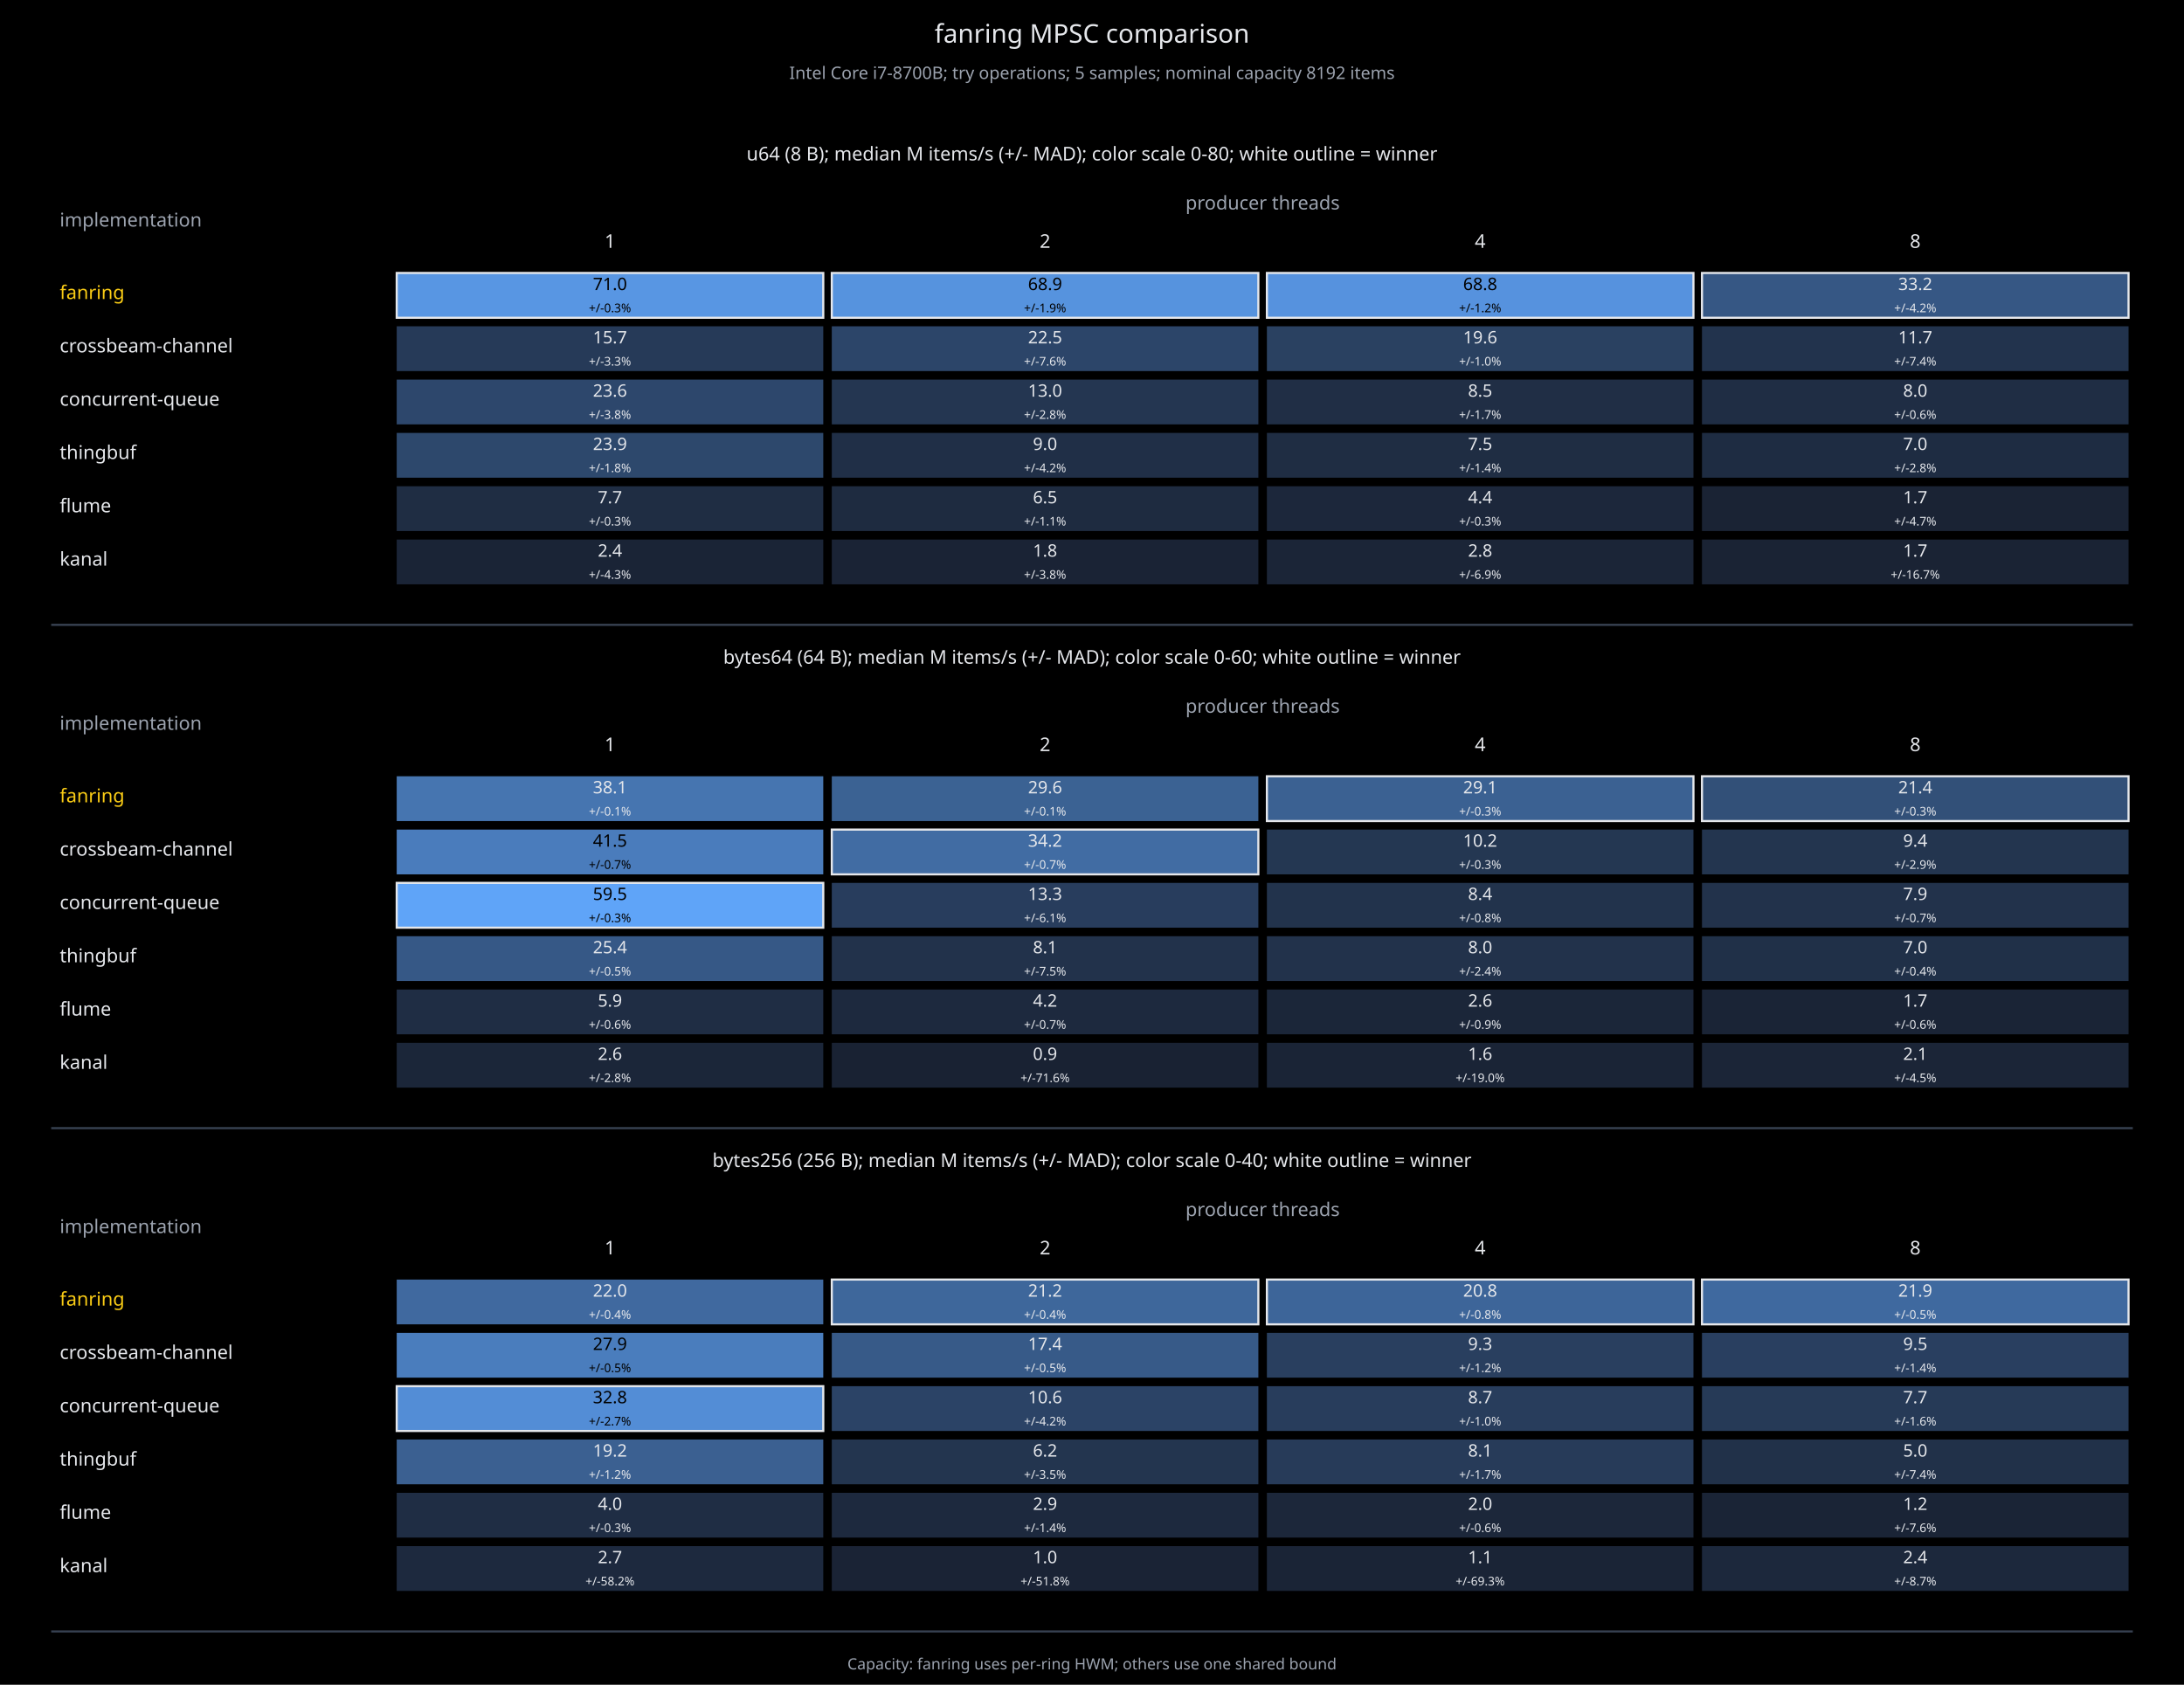
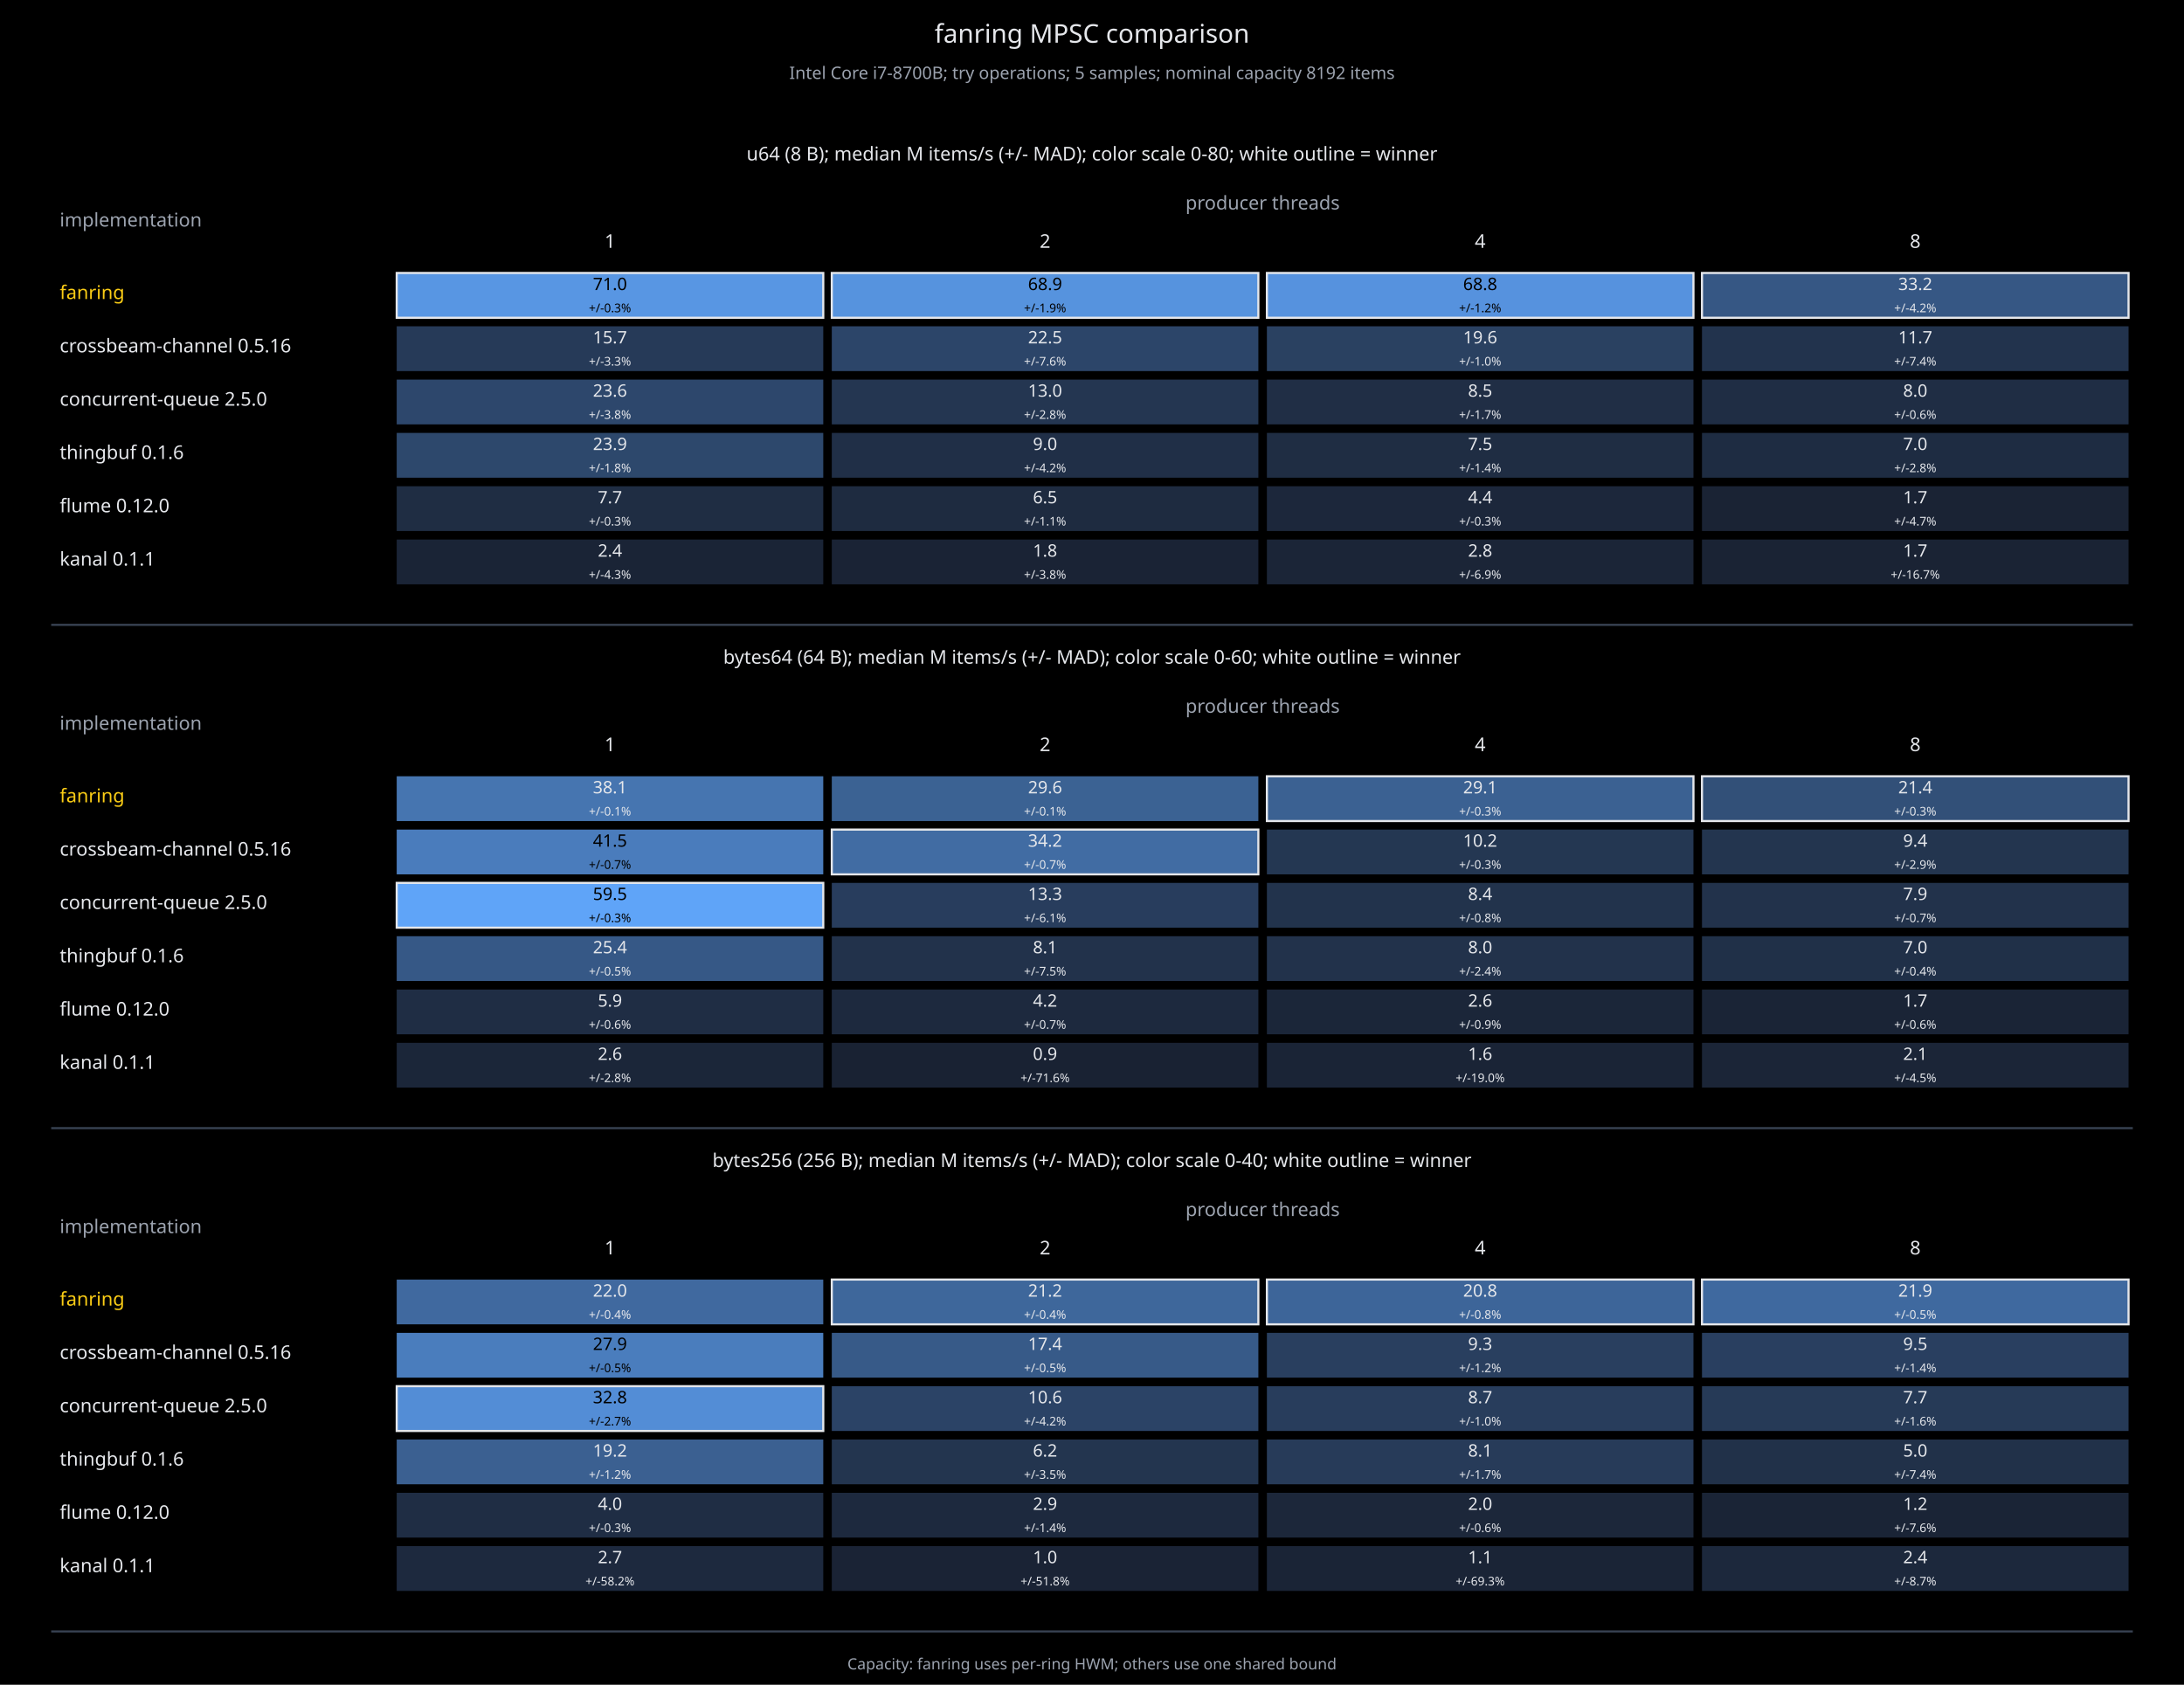
<svg xmlns="http://www.w3.org/2000/svg" width="1024" height="790" viewBox="0 0 1024 790">
  <rect x="0" y="0" width="1024" height="790" opacity="1" fill="#000000" stroke="none" />
  <text x="512" y="17" dy="0.5ex" text-anchor="middle" font-family="sans-serif" font-size="12.097" opacity="1" fill="#E5E7EB">
fanring MPSC comparison
</text>
  <text x="512" y="35" dy="0.5ex" text-anchor="middle" font-family="sans-serif" font-size="8.065" opacity="1" fill="#9CA3AF">
Intel Core i7-8700B; try operations; 5 samples; nominal capacity 8192 items
</text>
  <text x="512" y="73" dy="0.5ex" text-anchor="middle" font-family="sans-serif" font-size="8.871" opacity="1" fill="#E5E7EB">
u64 (8 B); median M items/s (+/- MAD); color scale 0-80; white outline = winner
</text>
  <text x="28" y="104" dy="0.5ex" text-anchor="start" font-family="sans-serif" font-size="8.871" opacity="1" fill="#9CA3AF">
implementation
</text>
  <text x="592" y="96" dy="0.5ex" text-anchor="middle" font-family="sans-serif" font-size="8.871" opacity="1" fill="#9CA3AF">
producer threads
</text>
  <text x="286" y="114" dy="0.5ex" text-anchor="middle" font-family="sans-serif" font-size="8.871" opacity="1" fill="#E5E7EB">
1
</text>
  <text x="490" y="114" dy="0.5ex" text-anchor="middle" font-family="sans-serif" font-size="8.871" opacity="1" fill="#E5E7EB">
2
</text>
  <text x="694" y="114" dy="0.5ex" text-anchor="middle" font-family="sans-serif" font-size="8.871" opacity="1" fill="#E5E7EB">
4
</text>
  <text x="898" y="114" dy="0.5ex" text-anchor="middle" font-family="sans-serif" font-size="8.871" opacity="1" fill="#E5E7EB">
8
</text>
  <text x="28" y="138" dy="0.5ex" text-anchor="start" font-family="sans-serif" font-size="8.871" opacity="1" fill="#FACC15">
fanring
</text>
  <rect x="186" y="128" width="200" height="21" opacity="1" fill="#5896E3" stroke="none" />
  <rect x="186" y="128" width="200" height="21" opacity="1" fill="none" stroke="#E5E7EB" />
  <text x="286" y="134" dy="0.5ex" text-anchor="middle" font-family="sans-serif" font-size="8.065" opacity="1" fill="#000000">
71.0
</text>
  <text x="286" y="145" dy="0.5ex" text-anchor="middle" font-family="sans-serif" font-size="5.645" opacity="1" fill="#000000">
+/-0.3%
</text>
  <rect x="390" y="128" width="200" height="21" opacity="1" fill="#5693DE" stroke="none" />
  <rect x="390" y="128" width="200" height="21" opacity="1" fill="none" stroke="#E5E7EB" />
  <text x="490" y="134" dy="0.5ex" text-anchor="middle" font-family="sans-serif" font-size="8.065" opacity="1" fill="#000000">
68.9
</text>
  <text x="490" y="145" dy="0.5ex" text-anchor="middle" font-family="sans-serif" font-size="5.645" opacity="1" fill="#000000">
+/-1.9%
</text>
  <rect x="594" y="128" width="200" height="21" opacity="1" fill="#5692DE" stroke="none" />
  <rect x="594" y="128" width="200" height="21" opacity="1" fill="none" stroke="#E5E7EB" />
  <text x="694" y="134" dy="0.5ex" text-anchor="middle" font-family="sans-serif" font-size="8.065" opacity="1" fill="#000000">
68.8
</text>
  <text x="694" y="145" dy="0.5ex" text-anchor="middle" font-family="sans-serif" font-size="5.645" opacity="1" fill="#000000">
+/-1.2%
</text>
  <rect x="798" y="128" width="200" height="21" opacity="1" fill="#365784" stroke="none" />
  <rect x="798" y="128" width="200" height="21" opacity="1" fill="none" stroke="#E5E7EB" />
  <text x="898" y="134" dy="0.5ex" text-anchor="middle" font-family="sans-serif" font-size="8.065" opacity="1" fill="#E5E7EB">
33.2
</text>
  <text x="898" y="145" dy="0.5ex" text-anchor="middle" font-family="sans-serif" font-size="5.645" opacity="1" fill="#E5E7EB">
+/-4.2%
</text>
  <text x="28" y="163" dy="0.5ex" text-anchor="start" font-family="sans-serif" font-size="8.871" opacity="1" fill="#E5E7EB">
- crossbeam-channel
+ crossbeam-channel 0.5.16
</text>
  <rect x="186" y="153" width="200" height="21" opacity="1" fill="#263A58" stroke="none" />
  <text x="286" y="159" dy="0.5ex" text-anchor="middle" font-family="sans-serif" font-size="8.065" opacity="1" fill="#E5E7EB">
15.7
</text>
  <text x="286" y="170" dy="0.5ex" text-anchor="middle" font-family="sans-serif" font-size="5.645" opacity="1" fill="#E5E7EB">
+/-3.3%
</text>
  <rect x="390" y="153" width="200" height="21" opacity="1" fill="#2C4569" stroke="none" />
  <text x="490" y="159" dy="0.5ex" text-anchor="middle" font-family="sans-serif" font-size="8.065" opacity="1" fill="#E5E7EB">
22.5
</text>
  <text x="490" y="170" dy="0.5ex" text-anchor="middle" font-family="sans-serif" font-size="5.645" opacity="1" fill="#E5E7EB">
+/-7.6%
</text>
  <rect x="594" y="153" width="200" height="21" opacity="1" fill="#2A4161" stroke="none" />
  <text x="694" y="159" dy="0.5ex" text-anchor="middle" font-family="sans-serif" font-size="8.065" opacity="1" fill="#E5E7EB">
19.6
</text>
  <text x="694" y="170" dy="0.5ex" text-anchor="middle" font-family="sans-serif" font-size="5.645" opacity="1" fill="#E5E7EB">
+/-1.0%
</text>
  <rect x="798" y="153" width="200" height="21" opacity="1" fill="#22334D" stroke="none" />
  <text x="898" y="159" dy="0.5ex" text-anchor="middle" font-family="sans-serif" font-size="8.065" opacity="1" fill="#E5E7EB">
11.7
</text>
  <text x="898" y="170" dy="0.5ex" text-anchor="middle" font-family="sans-serif" font-size="5.645" opacity="1" fill="#E5E7EB">
+/-7.4%
</text>
  <text x="28" y="188" dy="0.5ex" text-anchor="start" font-family="sans-serif" font-size="8.871" opacity="1" fill="#E5E7EB">
- concurrent-queue
+ concurrent-queue 2.5.0
</text>
  <rect x="186" y="178" width="200" height="21" opacity="1" fill="#2D476C" stroke="none" />
  <text x="286" y="184" dy="0.5ex" text-anchor="middle" font-family="sans-serif" font-size="8.065" opacity="1" fill="#E5E7EB">
23.6
</text>
  <text x="286" y="195" dy="0.5ex" text-anchor="middle" font-family="sans-serif" font-size="5.645" opacity="1" fill="#E5E7EB">
+/-3.8%
</text>
  <rect x="390" y="178" width="200" height="21" opacity="1" fill="#243651" stroke="none" />
  <text x="490" y="184" dy="0.5ex" text-anchor="middle" font-family="sans-serif" font-size="8.065" opacity="1" fill="#E5E7EB">
13.0
</text>
  <text x="490" y="195" dy="0.5ex" text-anchor="middle" font-family="sans-serif" font-size="5.645" opacity="1" fill="#E5E7EB">
+/-2.8%
</text>
  <rect x="594" y="178" width="200" height="21" opacity="1" fill="#202E45" stroke="none" />
  <text x="694" y="184" dy="0.5ex" text-anchor="middle" font-family="sans-serif" font-size="8.065" opacity="1" fill="#E5E7EB">
8.5
</text>
  <text x="694" y="195" dy="0.5ex" text-anchor="middle" font-family="sans-serif" font-size="5.645" opacity="1" fill="#E5E7EB">
+/-1.7%
</text>
  <rect x="798" y="178" width="200" height="21" opacity="1" fill="#1F2D44" stroke="none" />
  <text x="898" y="184" dy="0.5ex" text-anchor="middle" font-family="sans-serif" font-size="8.065" opacity="1" fill="#E5E7EB">
8.0
</text>
  <text x="898" y="195" dy="0.5ex" text-anchor="middle" font-family="sans-serif" font-size="5.645" opacity="1" fill="#E5E7EB">
+/-0.6%
</text>
  <text x="28" y="213" dy="0.5ex" text-anchor="start" font-family="sans-serif" font-size="8.871" opacity="1" fill="#E5E7EB">
- thingbuf
+ thingbuf 0.1.6
</text>
  <rect x="186" y="203" width="200" height="21" opacity="1" fill="#2D486C" stroke="none" />
  <text x="286" y="209" dy="0.5ex" text-anchor="middle" font-family="sans-serif" font-size="8.065" opacity="1" fill="#E5E7EB">
23.9
</text>
  <text x="286" y="220" dy="0.5ex" text-anchor="middle" font-family="sans-serif" font-size="5.645" opacity="1" fill="#E5E7EB">
+/-1.8%
</text>
  <rect x="390" y="203" width="200" height="21" opacity="1" fill="#202F47" stroke="none" />
  <text x="490" y="209" dy="0.5ex" text-anchor="middle" font-family="sans-serif" font-size="8.065" opacity="1" fill="#E5E7EB">
9.0
</text>
  <text x="490" y="220" dy="0.5ex" text-anchor="middle" font-family="sans-serif" font-size="5.645" opacity="1" fill="#E5E7EB">
+/-4.2%
</text>
  <rect x="594" y="203" width="200" height="21" opacity="1" fill="#1F2D43" stroke="none" />
  <text x="694" y="209" dy="0.5ex" text-anchor="middle" font-family="sans-serif" font-size="8.065" opacity="1" fill="#E5E7EB">
7.5
</text>
  <text x="694" y="220" dy="0.5ex" text-anchor="middle" font-family="sans-serif" font-size="5.645" opacity="1" fill="#E5E7EB">
+/-1.4%
</text>
  <rect x="798" y="203" width="200" height="21" opacity="1" fill="#1E2C42" stroke="none" />
  <text x="898" y="209" dy="0.5ex" text-anchor="middle" font-family="sans-serif" font-size="8.065" opacity="1" fill="#E5E7EB">
7.0
</text>
  <text x="898" y="220" dy="0.5ex" text-anchor="middle" font-family="sans-serif" font-size="5.645" opacity="1" fill="#E5E7EB">
+/-2.8%
</text>
  <text x="28" y="238" dy="0.5ex" text-anchor="start" font-family="sans-serif" font-size="8.871" opacity="1" fill="#E5E7EB">
- flume
+ flume 0.12.0
</text>
  <rect x="186" y="228" width="200" height="21" opacity="1" fill="#1F2D43" stroke="none" />
  <text x="286" y="234" dy="0.5ex" text-anchor="middle" font-family="sans-serif" font-size="8.065" opacity="1" fill="#E5E7EB">
7.7
</text>
  <text x="286" y="245" dy="0.5ex" text-anchor="middle" font-family="sans-serif" font-size="5.645" opacity="1" fill="#E5E7EB">
+/-0.3%
</text>
  <rect x="390" y="228" width="200" height="21" opacity="1" fill="#1E2B40" stroke="none" />
  <text x="490" y="234" dy="0.5ex" text-anchor="middle" font-family="sans-serif" font-size="8.065" opacity="1" fill="#E5E7EB">
6.5
</text>
  <text x="490" y="245" dy="0.5ex" text-anchor="middle" font-family="sans-serif" font-size="5.645" opacity="1" fill="#E5E7EB">
+/-1.1%
</text>
  <rect x="594" y="228" width="200" height="21" opacity="1" fill="#1C273B" stroke="none" />
  <text x="694" y="234" dy="0.5ex" text-anchor="middle" font-family="sans-serif" font-size="8.065" opacity="1" fill="#E5E7EB">
4.4
</text>
  <text x="694" y="245" dy="0.5ex" text-anchor="middle" font-family="sans-serif" font-size="5.645" opacity="1" fill="#E5E7EB">
+/-0.3%
</text>
  <rect x="798" y="228" width="200" height="21" opacity="1" fill="#1A2334" stroke="none" />
  <text x="898" y="234" dy="0.5ex" text-anchor="middle" font-family="sans-serif" font-size="8.065" opacity="1" fill="#E5E7EB">
1.7
</text>
  <text x="898" y="245" dy="0.5ex" text-anchor="middle" font-family="sans-serif" font-size="5.645" opacity="1" fill="#E5E7EB">
+/-4.7%
</text>
  <text x="28" y="263" dy="0.5ex" text-anchor="start" font-family="sans-serif" font-size="8.871" opacity="1" fill="#E5E7EB">
- kanal
+ kanal 0.1.1
</text>
  <rect x="186" y="253" width="200" height="21" opacity="1" fill="#1A2436" stroke="none" />
  <text x="286" y="259" dy="0.5ex" text-anchor="middle" font-family="sans-serif" font-size="8.065" opacity="1" fill="#E5E7EB">
2.4
</text>
  <text x="286" y="270" dy="0.5ex" text-anchor="middle" font-family="sans-serif" font-size="5.645" opacity="1" fill="#E5E7EB">
+/-4.3%
</text>
  <rect x="390" y="253" width="200" height="21" opacity="1" fill="#1A2335" stroke="none" />
  <text x="490" y="259" dy="0.5ex" text-anchor="middle" font-family="sans-serif" font-size="8.065" opacity="1" fill="#E5E7EB">
1.8
</text>
  <text x="490" y="270" dy="0.5ex" text-anchor="middle" font-family="sans-serif" font-size="5.645" opacity="1" fill="#E5E7EB">
+/-3.8%
</text>
  <rect x="594" y="253" width="200" height="21" opacity="1" fill="#1B2537" stroke="none" />
  <text x="694" y="259" dy="0.5ex" text-anchor="middle" font-family="sans-serif" font-size="8.065" opacity="1" fill="#E5E7EB">
2.8
</text>
  <text x="694" y="270" dy="0.5ex" text-anchor="middle" font-family="sans-serif" font-size="5.645" opacity="1" fill="#E5E7EB">
+/-6.9%
</text>
  <rect x="798" y="253" width="200" height="21" opacity="1" fill="#1A2334" stroke="none" />
  <text x="898" y="259" dy="0.5ex" text-anchor="middle" font-family="sans-serif" font-size="8.065" opacity="1" fill="#E5E7EB">
1.7
</text>
  <text x="898" y="270" dy="0.5ex" text-anchor="middle" font-family="sans-serif" font-size="5.645" opacity="1" fill="#E5E7EB">
+/-16.7%
</text>
  <polyline fill="none" opacity="1" stroke="#374151" stroke-width="1" points="24,293 1000,293 " />
  <text x="512" y="309" dy="0.5ex" text-anchor="middle" font-family="sans-serif" font-size="8.871" opacity="1" fill="#E5E7EB">
bytes64 (64 B); median M items/s (+/- MAD); color scale 0-60; white outline = winner
</text>
  <text x="28" y="340" dy="0.5ex" text-anchor="start" font-family="sans-serif" font-size="8.871" opacity="1" fill="#9CA3AF">
implementation
</text>
  <text x="592" y="332" dy="0.5ex" text-anchor="middle" font-family="sans-serif" font-size="8.871" opacity="1" fill="#9CA3AF">
producer threads
</text>
  <text x="286" y="350" dy="0.5ex" text-anchor="middle" font-family="sans-serif" font-size="8.871" opacity="1" fill="#E5E7EB">
1
</text>
  <text x="490" y="350" dy="0.5ex" text-anchor="middle" font-family="sans-serif" font-size="8.871" opacity="1" fill="#E5E7EB">
2
</text>
  <text x="694" y="350" dy="0.5ex" text-anchor="middle" font-family="sans-serif" font-size="8.871" opacity="1" fill="#E5E7EB">
4
</text>
  <text x="898" y="350" dy="0.5ex" text-anchor="middle" font-family="sans-serif" font-size="8.871" opacity="1" fill="#E5E7EB">
8
</text>
  <text x="28" y="374" dy="0.5ex" text-anchor="start" font-family="sans-serif" font-size="8.871" opacity="1" fill="#FACC15">
fanring
</text>
  <rect x="186" y="364" width="200" height="21" opacity="1" fill="#4675B0" stroke="none" />
  <text x="286" y="370" dy="0.5ex" text-anchor="middle" font-family="sans-serif" font-size="8.065" opacity="1" fill="#E5E7EB">
38.1
</text>
  <text x="286" y="381" dy="0.5ex" text-anchor="middle" font-family="sans-serif" font-size="5.645" opacity="1" fill="#E5E7EB">
+/-0.1%
</text>
  <rect x="390" y="364" width="200" height="21" opacity="1" fill="#3B6293" stroke="none" />
  <text x="490" y="370" dy="0.5ex" text-anchor="middle" font-family="sans-serif" font-size="8.065" opacity="1" fill="#E5E7EB">
29.6
</text>
  <text x="490" y="381" dy="0.5ex" text-anchor="middle" font-family="sans-serif" font-size="5.645" opacity="1" fill="#E5E7EB">
+/-0.1%
</text>
  <rect x="594" y="364" width="200" height="21" opacity="1" fill="#3B6192" stroke="none" />
  <rect x="594" y="364" width="200" height="21" opacity="1" fill="none" stroke="#E5E7EB" />
  <text x="694" y="370" dy="0.5ex" text-anchor="middle" font-family="sans-serif" font-size="8.065" opacity="1" fill="#E5E7EB">
29.1
</text>
  <text x="694" y="381" dy="0.5ex" text-anchor="middle" font-family="sans-serif" font-size="5.645" opacity="1" fill="#E5E7EB">
+/-0.3%
</text>
  <rect x="798" y="364" width="200" height="21" opacity="1" fill="#325078" stroke="none" />
  <rect x="798" y="364" width="200" height="21" opacity="1" fill="none" stroke="#E5E7EB" />
  <text x="898" y="370" dy="0.5ex" text-anchor="middle" font-family="sans-serif" font-size="8.065" opacity="1" fill="#E5E7EB">
21.4
</text>
  <text x="898" y="381" dy="0.5ex" text-anchor="middle" font-family="sans-serif" font-size="5.645" opacity="1" fill="#E5E7EB">
+/-0.3%
</text>
  <text x="28" y="399" dy="0.5ex" text-anchor="start" font-family="sans-serif" font-size="8.871" opacity="1" fill="#E5E7EB">
- crossbeam-channel
+ crossbeam-channel 0.5.16
</text>
  <rect x="186" y="389" width="200" height="21" opacity="1" fill="#4A7CBC" stroke="none" />
  <text x="286" y="395" dy="0.5ex" text-anchor="middle" font-family="sans-serif" font-size="8.065" opacity="1" fill="#000000">
41.5
</text>
  <text x="286" y="406" dy="0.5ex" text-anchor="middle" font-family="sans-serif" font-size="5.645" opacity="1" fill="#000000">
+/-0.7%
</text>
  <rect x="390" y="389" width="200" height="21" opacity="1" fill="#416CA3" stroke="none" />
  <rect x="390" y="389" width="200" height="21" opacity="1" fill="none" stroke="#E5E7EB" />
  <text x="490" y="395" dy="0.5ex" text-anchor="middle" font-family="sans-serif" font-size="8.065" opacity="1" fill="#E5E7EB">
34.2
</text>
  <text x="490" y="406" dy="0.5ex" text-anchor="middle" font-family="sans-serif" font-size="5.645" opacity="1" fill="#E5E7EB">
+/-0.7%
</text>
  <rect x="594" y="389" width="200" height="21" opacity="1" fill="#243752" stroke="none" />
  <text x="694" y="395" dy="0.5ex" text-anchor="middle" font-family="sans-serif" font-size="8.065" opacity="1" fill="#E5E7EB">
10.2
</text>
  <text x="694" y="406" dy="0.5ex" text-anchor="middle" font-family="sans-serif" font-size="5.645" opacity="1" fill="#E5E7EB">
+/-0.3%
</text>
  <rect x="798" y="389" width="200" height="21" opacity="1" fill="#23354F" stroke="none" />
  <text x="898" y="395" dy="0.5ex" text-anchor="middle" font-family="sans-serif" font-size="8.065" opacity="1" fill="#E5E7EB">
9.4
</text>
  <text x="898" y="406" dy="0.5ex" text-anchor="middle" font-family="sans-serif" font-size="5.645" opacity="1" fill="#E5E7EB">
+/-2.9%
</text>
  <text x="28" y="424" dy="0.5ex" text-anchor="start" font-family="sans-serif" font-size="8.871" opacity="1" fill="#E5E7EB">
- concurrent-queue
+ concurrent-queue 2.5.0
</text>
  <rect x="186" y="414" width="200" height="21" opacity="1" fill="#5FA4F8" stroke="none" />
  <rect x="186" y="414" width="200" height="21" opacity="1" fill="none" stroke="#E5E7EB" />
  <text x="286" y="420" dy="0.5ex" text-anchor="middle" font-family="sans-serif" font-size="8.065" opacity="1" fill="#000000">
59.5
</text>
  <text x="286" y="431" dy="0.5ex" text-anchor="middle" font-family="sans-serif" font-size="5.645" opacity="1" fill="#000000">
+/-0.3%
</text>
  <rect x="390" y="414" width="200" height="21" opacity="1" fill="#283D5D" stroke="none" />
  <text x="490" y="420" dy="0.5ex" text-anchor="middle" font-family="sans-serif" font-size="8.065" opacity="1" fill="#E5E7EB">
13.3
</text>
  <text x="490" y="431" dy="0.5ex" text-anchor="middle" font-family="sans-serif" font-size="5.645" opacity="1" fill="#E5E7EB">
+/-6.1%
</text>
  <rect x="594" y="414" width="200" height="21" opacity="1" fill="#22334C" stroke="none" />
  <text x="694" y="420" dy="0.5ex" text-anchor="middle" font-family="sans-serif" font-size="8.065" opacity="1" fill="#E5E7EB">
8.4
</text>
  <text x="694" y="431" dy="0.5ex" text-anchor="middle" font-family="sans-serif" font-size="5.645" opacity="1" fill="#E5E7EB">
+/-0.8%
</text>
  <rect x="798" y="414" width="200" height="21" opacity="1" fill="#22324B" stroke="none" />
  <text x="898" y="420" dy="0.5ex" text-anchor="middle" font-family="sans-serif" font-size="8.065" opacity="1" fill="#E5E7EB">
7.9
</text>
  <text x="898" y="431" dy="0.5ex" text-anchor="middle" font-family="sans-serif" font-size="5.645" opacity="1" fill="#E5E7EB">
+/-0.7%
</text>
  <text x="28" y="449" dy="0.5ex" text-anchor="start" font-family="sans-serif" font-size="8.871" opacity="1" fill="#E5E7EB">
- thingbuf
+ thingbuf 0.1.6
</text>
  <rect x="186" y="439" width="200" height="21" opacity="1" fill="#365886" stroke="none" />
  <text x="286" y="445" dy="0.5ex" text-anchor="middle" font-family="sans-serif" font-size="8.065" opacity="1" fill="#E5E7EB">
25.4
</text>
  <text x="286" y="456" dy="0.5ex" text-anchor="middle" font-family="sans-serif" font-size="5.645" opacity="1" fill="#E5E7EB">
+/-0.5%
</text>
  <rect x="390" y="439" width="200" height="21" opacity="1" fill="#22324B" stroke="none" />
  <text x="490" y="445" dy="0.5ex" text-anchor="middle" font-family="sans-serif" font-size="8.065" opacity="1" fill="#E5E7EB">
8.1
</text>
  <text x="490" y="456" dy="0.5ex" text-anchor="middle" font-family="sans-serif" font-size="5.645" opacity="1" fill="#E5E7EB">
+/-7.5%
</text>
  <rect x="594" y="439" width="200" height="21" opacity="1" fill="#22324B" stroke="none" />
  <text x="694" y="445" dy="0.5ex" text-anchor="middle" font-family="sans-serif" font-size="8.065" opacity="1" fill="#E5E7EB">
8.0
</text>
  <text x="694" y="456" dy="0.5ex" text-anchor="middle" font-family="sans-serif" font-size="5.645" opacity="1" fill="#E5E7EB">
+/-2.4%
</text>
  <rect x="798" y="439" width="200" height="21" opacity="1" fill="#203048" stroke="none" />
  <text x="898" y="445" dy="0.5ex" text-anchor="middle" font-family="sans-serif" font-size="8.065" opacity="1" fill="#E5E7EB">
7.0
</text>
  <text x="898" y="456" dy="0.5ex" text-anchor="middle" font-family="sans-serif" font-size="5.645" opacity="1" fill="#E5E7EB">
+/-0.4%
</text>
  <text x="28" y="474" dy="0.5ex" text-anchor="start" font-family="sans-serif" font-size="8.871" opacity="1" fill="#E5E7EB">
- flume
+ flume 0.12.0
</text>
  <rect x="186" y="464" width="200" height="21" opacity="1" fill="#1F2D44" stroke="none" />
  <text x="286" y="470" dy="0.5ex" text-anchor="middle" font-family="sans-serif" font-size="8.065" opacity="1" fill="#E5E7EB">
5.9
</text>
  <text x="286" y="481" dy="0.5ex" text-anchor="middle" font-family="sans-serif" font-size="5.645" opacity="1" fill="#E5E7EB">
+/-0.6%
</text>
  <rect x="390" y="464" width="200" height="21" opacity="1" fill="#1D293E" stroke="none" />
  <text x="490" y="470" dy="0.5ex" text-anchor="middle" font-family="sans-serif" font-size="8.065" opacity="1" fill="#E5E7EB">
4.2
</text>
  <text x="490" y="481" dy="0.5ex" text-anchor="middle" font-family="sans-serif" font-size="5.645" opacity="1" fill="#E5E7EB">
+/-0.7%
</text>
  <rect x="594" y="464" width="200" height="21" opacity="1" fill="#1B2639" stroke="none" />
  <text x="694" y="470" dy="0.5ex" text-anchor="middle" font-family="sans-serif" font-size="8.065" opacity="1" fill="#E5E7EB">
2.6
</text>
  <text x="694" y="481" dy="0.5ex" text-anchor="middle" font-family="sans-serif" font-size="5.645" opacity="1" fill="#E5E7EB">
+/-0.9%
</text>
  <rect x="798" y="464" width="200" height="21" opacity="1" fill="#1A2436" stroke="none" />
  <text x="898" y="470" dy="0.5ex" text-anchor="middle" font-family="sans-serif" font-size="8.065" opacity="1" fill="#E5E7EB">
1.7
</text>
  <text x="898" y="481" dy="0.5ex" text-anchor="middle" font-family="sans-serif" font-size="5.645" opacity="1" fill="#E5E7EB">
+/-0.6%
</text>
  <text x="28" y="499" dy="0.5ex" text-anchor="start" font-family="sans-serif" font-size="8.871" opacity="1" fill="#E5E7EB">
- kanal
+ kanal 0.1.1
</text>
  <rect x="186" y="489" width="200" height="21" opacity="1" fill="#1B2639" stroke="none" />
  <text x="286" y="495" dy="0.5ex" text-anchor="middle" font-family="sans-serif" font-size="8.065" opacity="1" fill="#E5E7EB">
2.6
</text>
  <text x="286" y="506" dy="0.5ex" text-anchor="middle" font-family="sans-serif" font-size="5.645" opacity="1" fill="#E5E7EB">
+/-2.8%
</text>
  <rect x="390" y="489" width="200" height="21" opacity="1" fill="#192233" stroke="none" />
  <text x="490" y="495" dy="0.5ex" text-anchor="middle" font-family="sans-serif" font-size="8.065" opacity="1" fill="#E5E7EB">
0.9
</text>
  <text x="490" y="506" dy="0.5ex" text-anchor="middle" font-family="sans-serif" font-size="5.645" opacity="1" fill="#E5E7EB">
+/-71.6%
</text>
  <rect x="594" y="489" width="200" height="21" opacity="1" fill="#1A2436" stroke="none" />
  <text x="694" y="495" dy="0.5ex" text-anchor="middle" font-family="sans-serif" font-size="8.065" opacity="1" fill="#E5E7EB">
1.6
</text>
  <text x="694" y="506" dy="0.5ex" text-anchor="middle" font-family="sans-serif" font-size="5.645" opacity="1" fill="#E5E7EB">
+/-19.0%
</text>
  <rect x="798" y="489" width="200" height="21" opacity="1" fill="#1B2537" stroke="none" />
  <text x="898" y="495" dy="0.5ex" text-anchor="middle" font-family="sans-serif" font-size="8.065" opacity="1" fill="#E5E7EB">
2.1
</text>
  <text x="898" y="506" dy="0.5ex" text-anchor="middle" font-family="sans-serif" font-size="5.645" opacity="1" fill="#E5E7EB">
+/-4.5%
</text>
  <polyline fill="none" opacity="1" stroke="#374151" stroke-width="1" points="24,529 1000,529 " />
  <text x="512" y="545" dy="0.5ex" text-anchor="middle" font-family="sans-serif" font-size="8.871" opacity="1" fill="#E5E7EB">
bytes256 (256 B); median M items/s (+/- MAD); color scale 0-40; white outline = winner
</text>
  <text x="28" y="576" dy="0.5ex" text-anchor="start" font-family="sans-serif" font-size="8.871" opacity="1" fill="#9CA3AF">
implementation
</text>
  <text x="592" y="568" dy="0.5ex" text-anchor="middle" font-family="sans-serif" font-size="8.871" opacity="1" fill="#9CA3AF">
producer threads
</text>
  <text x="286" y="586" dy="0.5ex" text-anchor="middle" font-family="sans-serif" font-size="8.871" opacity="1" fill="#E5E7EB">
1
</text>
  <text x="490" y="586" dy="0.5ex" text-anchor="middle" font-family="sans-serif" font-size="8.871" opacity="1" fill="#E5E7EB">
2
</text>
  <text x="694" y="586" dy="0.5ex" text-anchor="middle" font-family="sans-serif" font-size="8.871" opacity="1" fill="#E5E7EB">
4
</text>
  <text x="898" y="586" dy="0.5ex" text-anchor="middle" font-family="sans-serif" font-size="8.871" opacity="1" fill="#E5E7EB">
8
</text>
  <text x="28" y="610" dy="0.5ex" text-anchor="start" font-family="sans-serif" font-size="8.871" opacity="1" fill="#FACC15">
fanring
</text>
  <rect x="186" y="600" width="200" height="21" opacity="1" fill="#40699F" stroke="none" />
  <text x="286" y="606" dy="0.5ex" text-anchor="middle" font-family="sans-serif" font-size="8.065" opacity="1" fill="#E5E7EB">
22.0
</text>
  <text x="286" y="617" dy="0.5ex" text-anchor="middle" font-family="sans-serif" font-size="5.645" opacity="1" fill="#E5E7EB">
+/-0.4%
</text>
  <rect x="390" y="600" width="200" height="21" opacity="1" fill="#3E679B" stroke="none" />
  <rect x="390" y="600" width="200" height="21" opacity="1" fill="none" stroke="#E5E7EB" />
  <text x="490" y="606" dy="0.5ex" text-anchor="middle" font-family="sans-serif" font-size="8.065" opacity="1" fill="#E5E7EB">
21.2
</text>
  <text x="490" y="617" dy="0.5ex" text-anchor="middle" font-family="sans-serif" font-size="5.645" opacity="1" fill="#E5E7EB">
+/-0.4%
</text>
  <rect x="594" y="600" width="200" height="21" opacity="1" fill="#3D6599" stroke="none" />
  <rect x="594" y="600" width="200" height="21" opacity="1" fill="none" stroke="#E5E7EB" />
  <text x="694" y="606" dy="0.5ex" text-anchor="middle" font-family="sans-serif" font-size="8.065" opacity="1" fill="#E5E7EB">
20.8
</text>
  <text x="694" y="617" dy="0.5ex" text-anchor="middle" font-family="sans-serif" font-size="5.645" opacity="1" fill="#E5E7EB">
+/-0.8%
</text>
  <rect x="798" y="600" width="200" height="21" opacity="1" fill="#3F699F" stroke="none" />
  <rect x="798" y="600" width="200" height="21" opacity="1" fill="none" stroke="#E5E7EB" />
  <text x="898" y="606" dy="0.5ex" text-anchor="middle" font-family="sans-serif" font-size="8.065" opacity="1" fill="#E5E7EB">
21.9
</text>
  <text x="898" y="617" dy="0.5ex" text-anchor="middle" font-family="sans-serif" font-size="5.645" opacity="1" fill="#E5E7EB">
+/-0.5%
</text>
  <text x="28" y="635" dy="0.5ex" text-anchor="start" font-family="sans-serif" font-size="8.871" opacity="1" fill="#E5E7EB">
- crossbeam-channel
+ crossbeam-channel 0.5.16
</text>
  <rect x="186" y="625" width="200" height="21" opacity="1" fill="#4A7DBD" stroke="none" />
  <text x="286" y="631" dy="0.5ex" text-anchor="middle" font-family="sans-serif" font-size="8.065" opacity="1" fill="#000000">
27.9
</text>
  <text x="286" y="642" dy="0.5ex" text-anchor="middle" font-family="sans-serif" font-size="5.645" opacity="1" fill="#000000">
+/-0.5%
</text>
  <rect x="390" y="625" width="200" height="21" opacity="1" fill="#375A88" stroke="none" />
  <text x="490" y="631" dy="0.5ex" text-anchor="middle" font-family="sans-serif" font-size="8.065" opacity="1" fill="#E5E7EB">
17.4
</text>
  <text x="490" y="642" dy="0.5ex" text-anchor="middle" font-family="sans-serif" font-size="5.645" opacity="1" fill="#E5E7EB">
+/-0.5%
</text>
  <rect x="594" y="625" width="200" height="21" opacity="1" fill="#293F5F" stroke="none" />
  <text x="694" y="631" dy="0.5ex" text-anchor="middle" font-family="sans-serif" font-size="8.065" opacity="1" fill="#E5E7EB">
9.3
</text>
  <text x="694" y="642" dy="0.5ex" text-anchor="middle" font-family="sans-serif" font-size="5.645" opacity="1" fill="#E5E7EB">
+/-1.2%
</text>
  <rect x="798" y="625" width="200" height="21" opacity="1" fill="#293F60" stroke="none" />
  <text x="898" y="631" dy="0.5ex" text-anchor="middle" font-family="sans-serif" font-size="8.065" opacity="1" fill="#E5E7EB">
9.5
</text>
  <text x="898" y="642" dy="0.5ex" text-anchor="middle" font-family="sans-serif" font-size="5.645" opacity="1" fill="#E5E7EB">
+/-1.4%
</text>
  <text x="28" y="660" dy="0.5ex" text-anchor="start" font-family="sans-serif" font-size="8.871" opacity="1" fill="#E5E7EB">
- concurrent-queue
+ concurrent-queue 2.5.0
</text>
  <rect x="186" y="650" width="200" height="21" opacity="1" fill="#538DD6" stroke="none" />
  <rect x="186" y="650" width="200" height="21" opacity="1" fill="none" stroke="#E5E7EB" />
  <text x="286" y="656" dy="0.5ex" text-anchor="middle" font-family="sans-serif" font-size="8.065" opacity="1" fill="#000000">
32.8
</text>
  <text x="286" y="667" dy="0.5ex" text-anchor="middle" font-family="sans-serif" font-size="5.645" opacity="1" fill="#000000">
+/-2.7%
</text>
  <rect x="390" y="650" width="200" height="21" opacity="1" fill="#2B4366" stroke="none" />
  <text x="490" y="656" dy="0.5ex" text-anchor="middle" font-family="sans-serif" font-size="8.065" opacity="1" fill="#E5E7EB">
10.6
</text>
  <text x="490" y="667" dy="0.5ex" text-anchor="middle" font-family="sans-serif" font-size="5.645" opacity="1" fill="#E5E7EB">
+/-4.2%
</text>
  <rect x="594" y="650" width="200" height="21" opacity="1" fill="#283D5C" stroke="none" />
  <text x="694" y="656" dy="0.5ex" text-anchor="middle" font-family="sans-serif" font-size="8.065" opacity="1" fill="#E5E7EB">
8.7
</text>
  <text x="694" y="667" dy="0.5ex" text-anchor="middle" font-family="sans-serif" font-size="5.645" opacity="1" fill="#E5E7EB">
+/-1.0%
</text>
  <rect x="798" y="650" width="200" height="21" opacity="1" fill="#263A57" stroke="none" />
  <text x="898" y="656" dy="0.5ex" text-anchor="middle" font-family="sans-serif" font-size="8.065" opacity="1" fill="#E5E7EB">
7.7
</text>
  <text x="898" y="667" dy="0.5ex" text-anchor="middle" font-family="sans-serif" font-size="5.645" opacity="1" fill="#E5E7EB">
+/-1.6%
</text>
  <text x="28" y="685" dy="0.5ex" text-anchor="start" font-family="sans-serif" font-size="8.871" opacity="1" fill="#E5E7EB">
- thingbuf
+ thingbuf 0.1.6
</text>
  <rect x="186" y="675" width="200" height="21" opacity="1" fill="#3B6091" stroke="none" />
  <text x="286" y="681" dy="0.5ex" text-anchor="middle" font-family="sans-serif" font-size="8.065" opacity="1" fill="#E5E7EB">
19.2
</text>
  <text x="286" y="692" dy="0.5ex" text-anchor="middle" font-family="sans-serif" font-size="5.645" opacity="1" fill="#E5E7EB">
+/-1.2%
</text>
  <rect x="390" y="675" width="200" height="21" opacity="1" fill="#23354F" stroke="none" />
  <text x="490" y="681" dy="0.5ex" text-anchor="middle" font-family="sans-serif" font-size="8.065" opacity="1" fill="#E5E7EB">
6.2
</text>
  <text x="490" y="692" dy="0.5ex" text-anchor="middle" font-family="sans-serif" font-size="5.645" opacity="1" fill="#E5E7EB">
+/-3.5%
</text>
  <rect x="594" y="675" width="200" height="21" opacity="1" fill="#273B59" stroke="none" />
  <text x="694" y="681" dy="0.5ex" text-anchor="middle" font-family="sans-serif" font-size="8.065" opacity="1" fill="#E5E7EB">
8.1
</text>
  <text x="694" y="692" dy="0.5ex" text-anchor="middle" font-family="sans-serif" font-size="5.645" opacity="1" fill="#E5E7EB">
+/-1.7%
</text>
  <rect x="798" y="675" width="200" height="21" opacity="1" fill="#213149" stroke="none" />
  <text x="898" y="681" dy="0.5ex" text-anchor="middle" font-family="sans-serif" font-size="8.065" opacity="1" fill="#E5E7EB">
5.0
</text>
  <text x="898" y="692" dy="0.5ex" text-anchor="middle" font-family="sans-serif" font-size="5.645" opacity="1" fill="#E5E7EB">
+/-7.4%
</text>
  <text x="28" y="710" dy="0.5ex" text-anchor="start" font-family="sans-serif" font-size="8.871" opacity="1" fill="#E5E7EB">
- flume
+ flume 0.12.0
</text>
  <rect x="186" y="700" width="200" height="21" opacity="1" fill="#1F2D44" stroke="none" />
  <text x="286" y="706" dy="0.5ex" text-anchor="middle" font-family="sans-serif" font-size="8.065" opacity="1" fill="#E5E7EB">
4.0
</text>
  <text x="286" y="717" dy="0.5ex" text-anchor="middle" font-family="sans-serif" font-size="5.645" opacity="1" fill="#E5E7EB">
+/-0.3%
</text>
  <rect x="390" y="700" width="200" height="21" opacity="1" fill="#1D293E" stroke="none" />
  <text x="490" y="706" dy="0.5ex" text-anchor="middle" font-family="sans-serif" font-size="8.065" opacity="1" fill="#E5E7EB">
2.9
</text>
  <text x="490" y="717" dy="0.5ex" text-anchor="middle" font-family="sans-serif" font-size="5.645" opacity="1" fill="#E5E7EB">
+/-1.4%
</text>
  <rect x="594" y="700" width="200" height="21" opacity="1" fill="#1C273A" stroke="none" />
  <text x="694" y="706" dy="0.5ex" text-anchor="middle" font-family="sans-serif" font-size="8.065" opacity="1" fill="#E5E7EB">
2.0
</text>
  <text x="694" y="717" dy="0.5ex" text-anchor="middle" font-family="sans-serif" font-size="5.645" opacity="1" fill="#E5E7EB">
+/-0.6%
</text>
  <rect x="798" y="700" width="200" height="21" opacity="1" fill="#1A2436" stroke="none" />
  <text x="898" y="706" dy="0.5ex" text-anchor="middle" font-family="sans-serif" font-size="8.065" opacity="1" fill="#E5E7EB">
1.2
</text>
  <text x="898" y="717" dy="0.5ex" text-anchor="middle" font-family="sans-serif" font-size="5.645" opacity="1" fill="#E5E7EB">
+/-7.6%
</text>
  <text x="28" y="735" dy="0.5ex" text-anchor="start" font-family="sans-serif" font-size="8.871" opacity="1" fill="#E5E7EB">
- kanal
+ kanal 0.1.1
</text>
  <rect x="186" y="725" width="200" height="21" opacity="1" fill="#1D293E" stroke="none" />
  <text x="286" y="731" dy="0.5ex" text-anchor="middle" font-family="sans-serif" font-size="8.065" opacity="1" fill="#E5E7EB">
2.7
</text>
  <text x="286" y="742" dy="0.5ex" text-anchor="middle" font-family="sans-serif" font-size="5.645" opacity="1" fill="#E5E7EB">
+/-58.2%
</text>
  <rect x="390" y="725" width="200" height="21" opacity="1" fill="#1A2335" stroke="none" />
  <text x="490" y="731" dy="0.5ex" text-anchor="middle" font-family="sans-serif" font-size="8.065" opacity="1" fill="#E5E7EB">
1.0
</text>
  <text x="490" y="742" dy="0.5ex" text-anchor="middle" font-family="sans-serif" font-size="5.645" opacity="1" fill="#E5E7EB">
+/-51.8%
</text>
  <rect x="594" y="725" width="200" height="21" opacity="1" fill="#1A2436" stroke="none" />
  <text x="694" y="731" dy="0.5ex" text-anchor="middle" font-family="sans-serif" font-size="8.065" opacity="1" fill="#E5E7EB">
1.1
</text>
  <text x="694" y="742" dy="0.5ex" text-anchor="middle" font-family="sans-serif" font-size="5.645" opacity="1" fill="#E5E7EB">
+/-69.3%
</text>
  <rect x="798" y="725" width="200" height="21" opacity="1" fill="#1C283C" stroke="none" />
  <text x="898" y="731" dy="0.5ex" text-anchor="middle" font-family="sans-serif" font-size="8.065" opacity="1" fill="#E5E7EB">
2.4
</text>
  <text x="898" y="742" dy="0.5ex" text-anchor="middle" font-family="sans-serif" font-size="5.645" opacity="1" fill="#E5E7EB">
+/-8.7%
</text>
  <polyline fill="none" opacity="1" stroke="#374151" stroke-width="1" points="24,765 1000,765 " />
  <text x="512" y="781" dy="0.5ex" text-anchor="middle" font-family="sans-serif" font-size="7.258" opacity="1" fill="#9CA3AF">
Capacity: fanring uses per-ring HWM; others use one shared bound
</text>
</svg>
